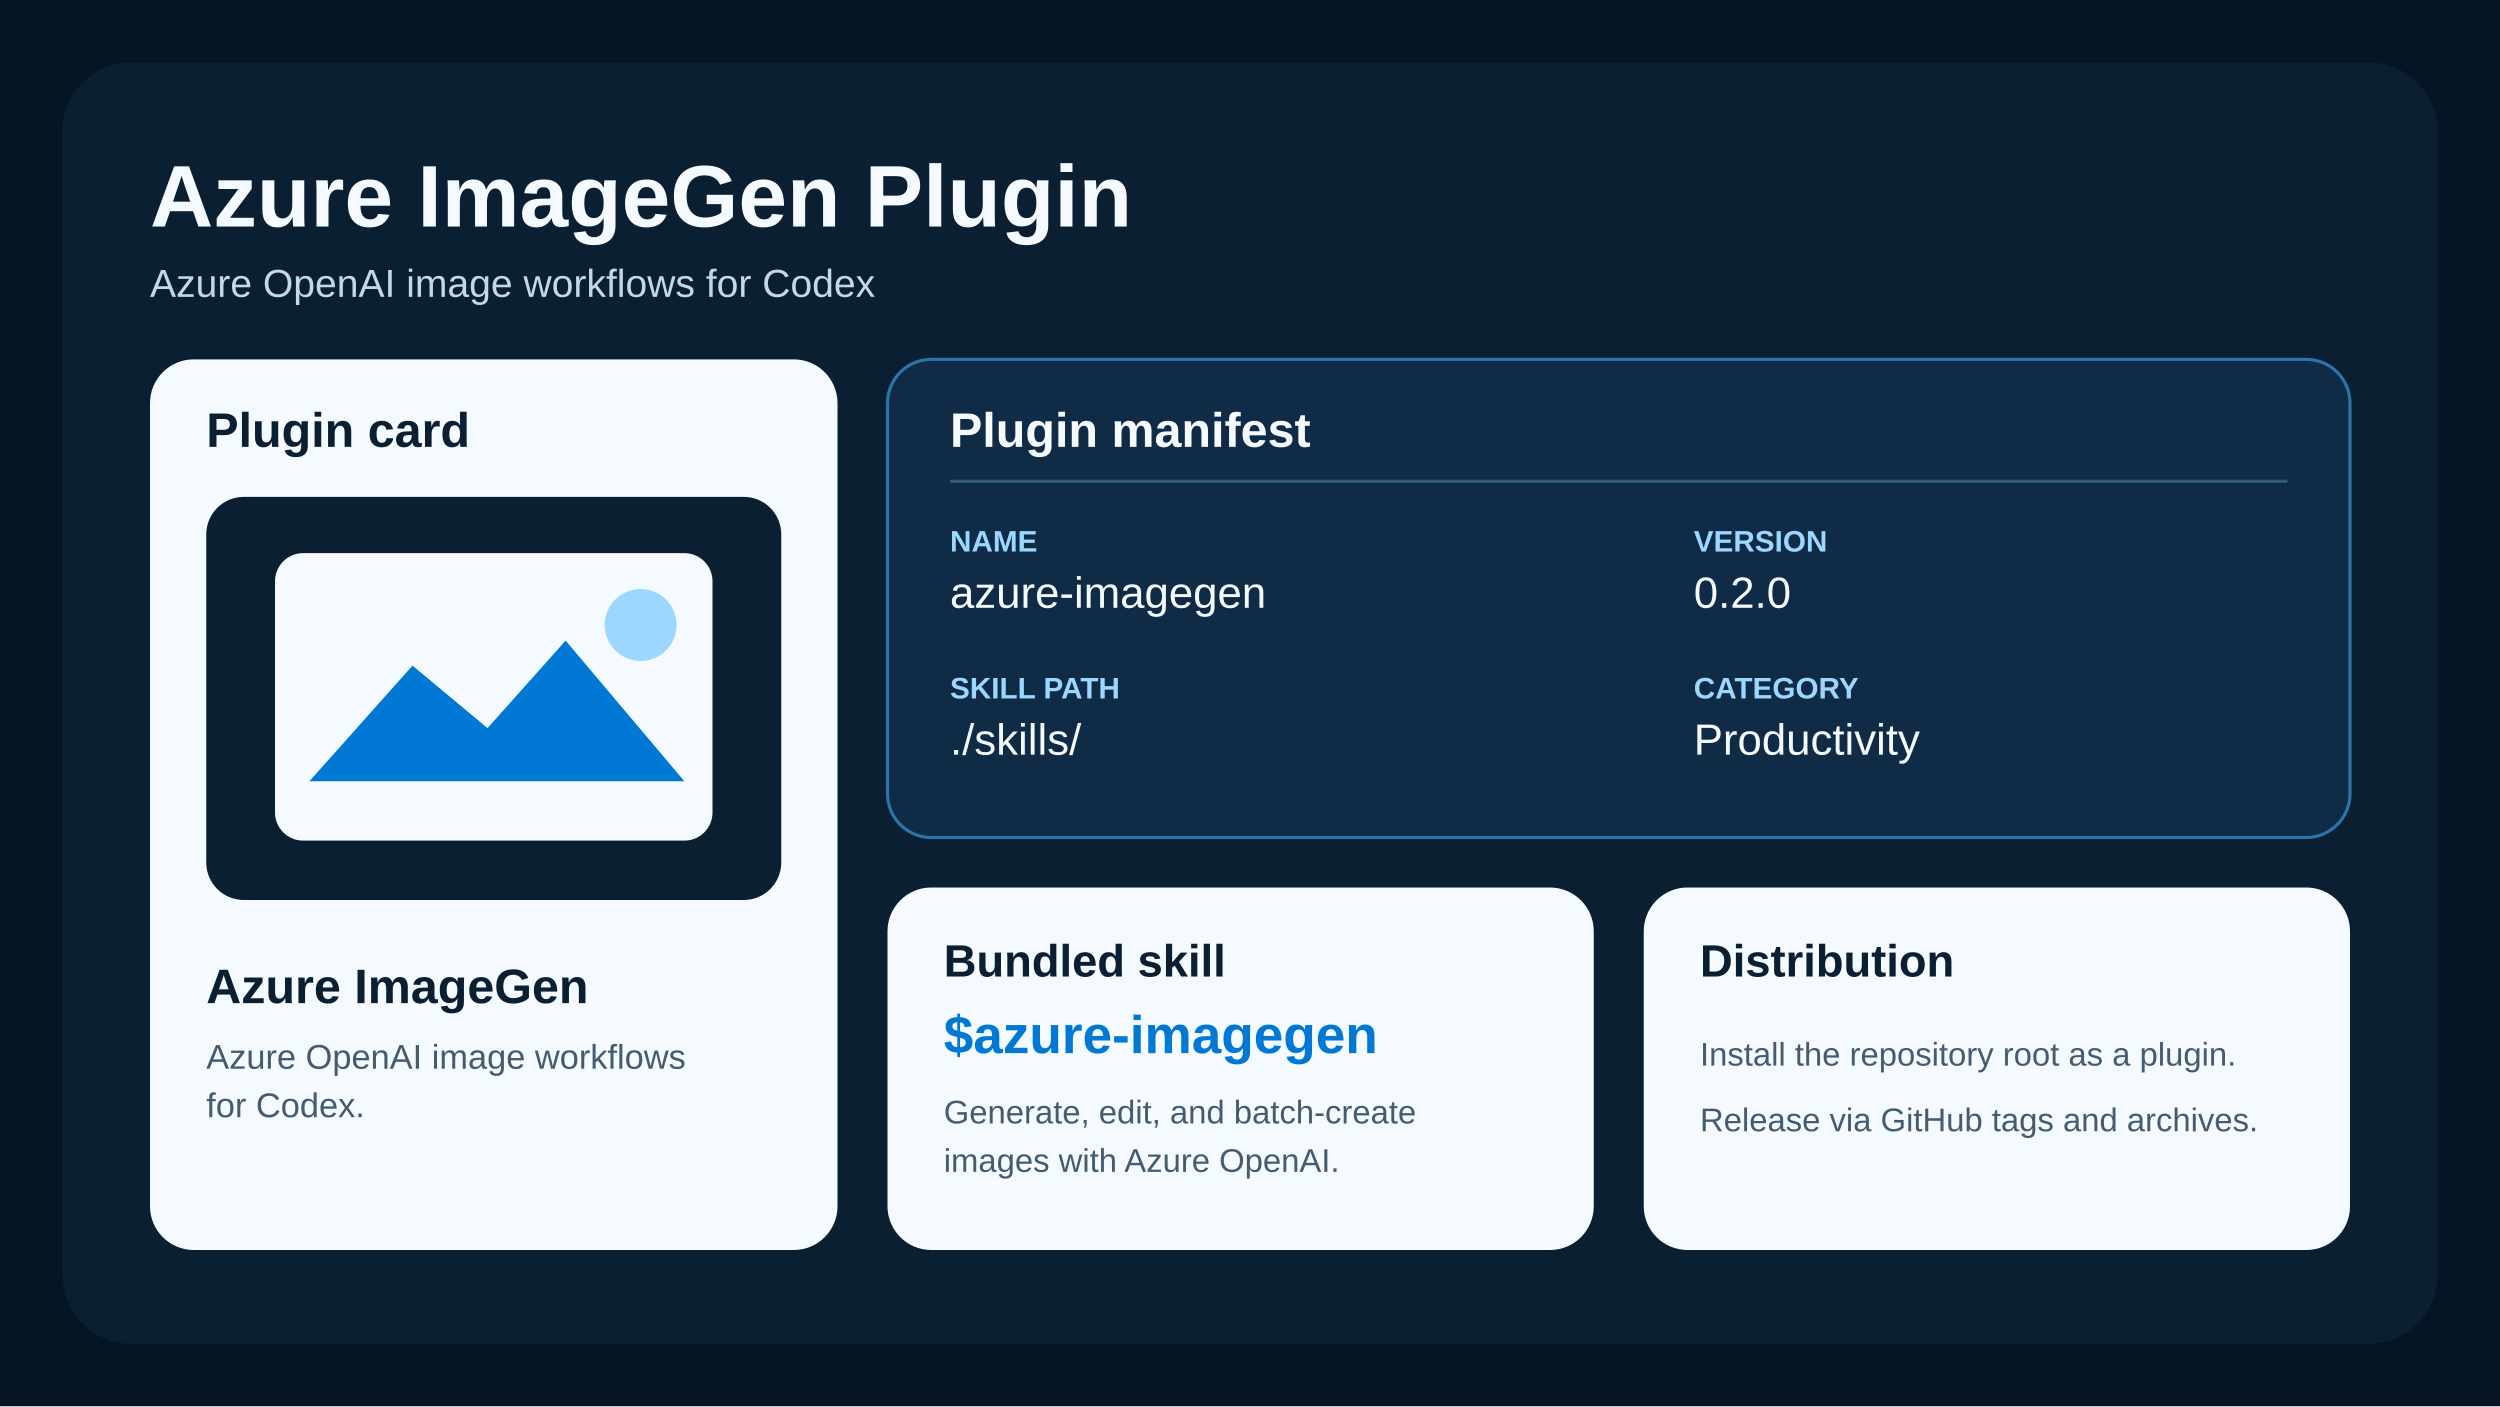
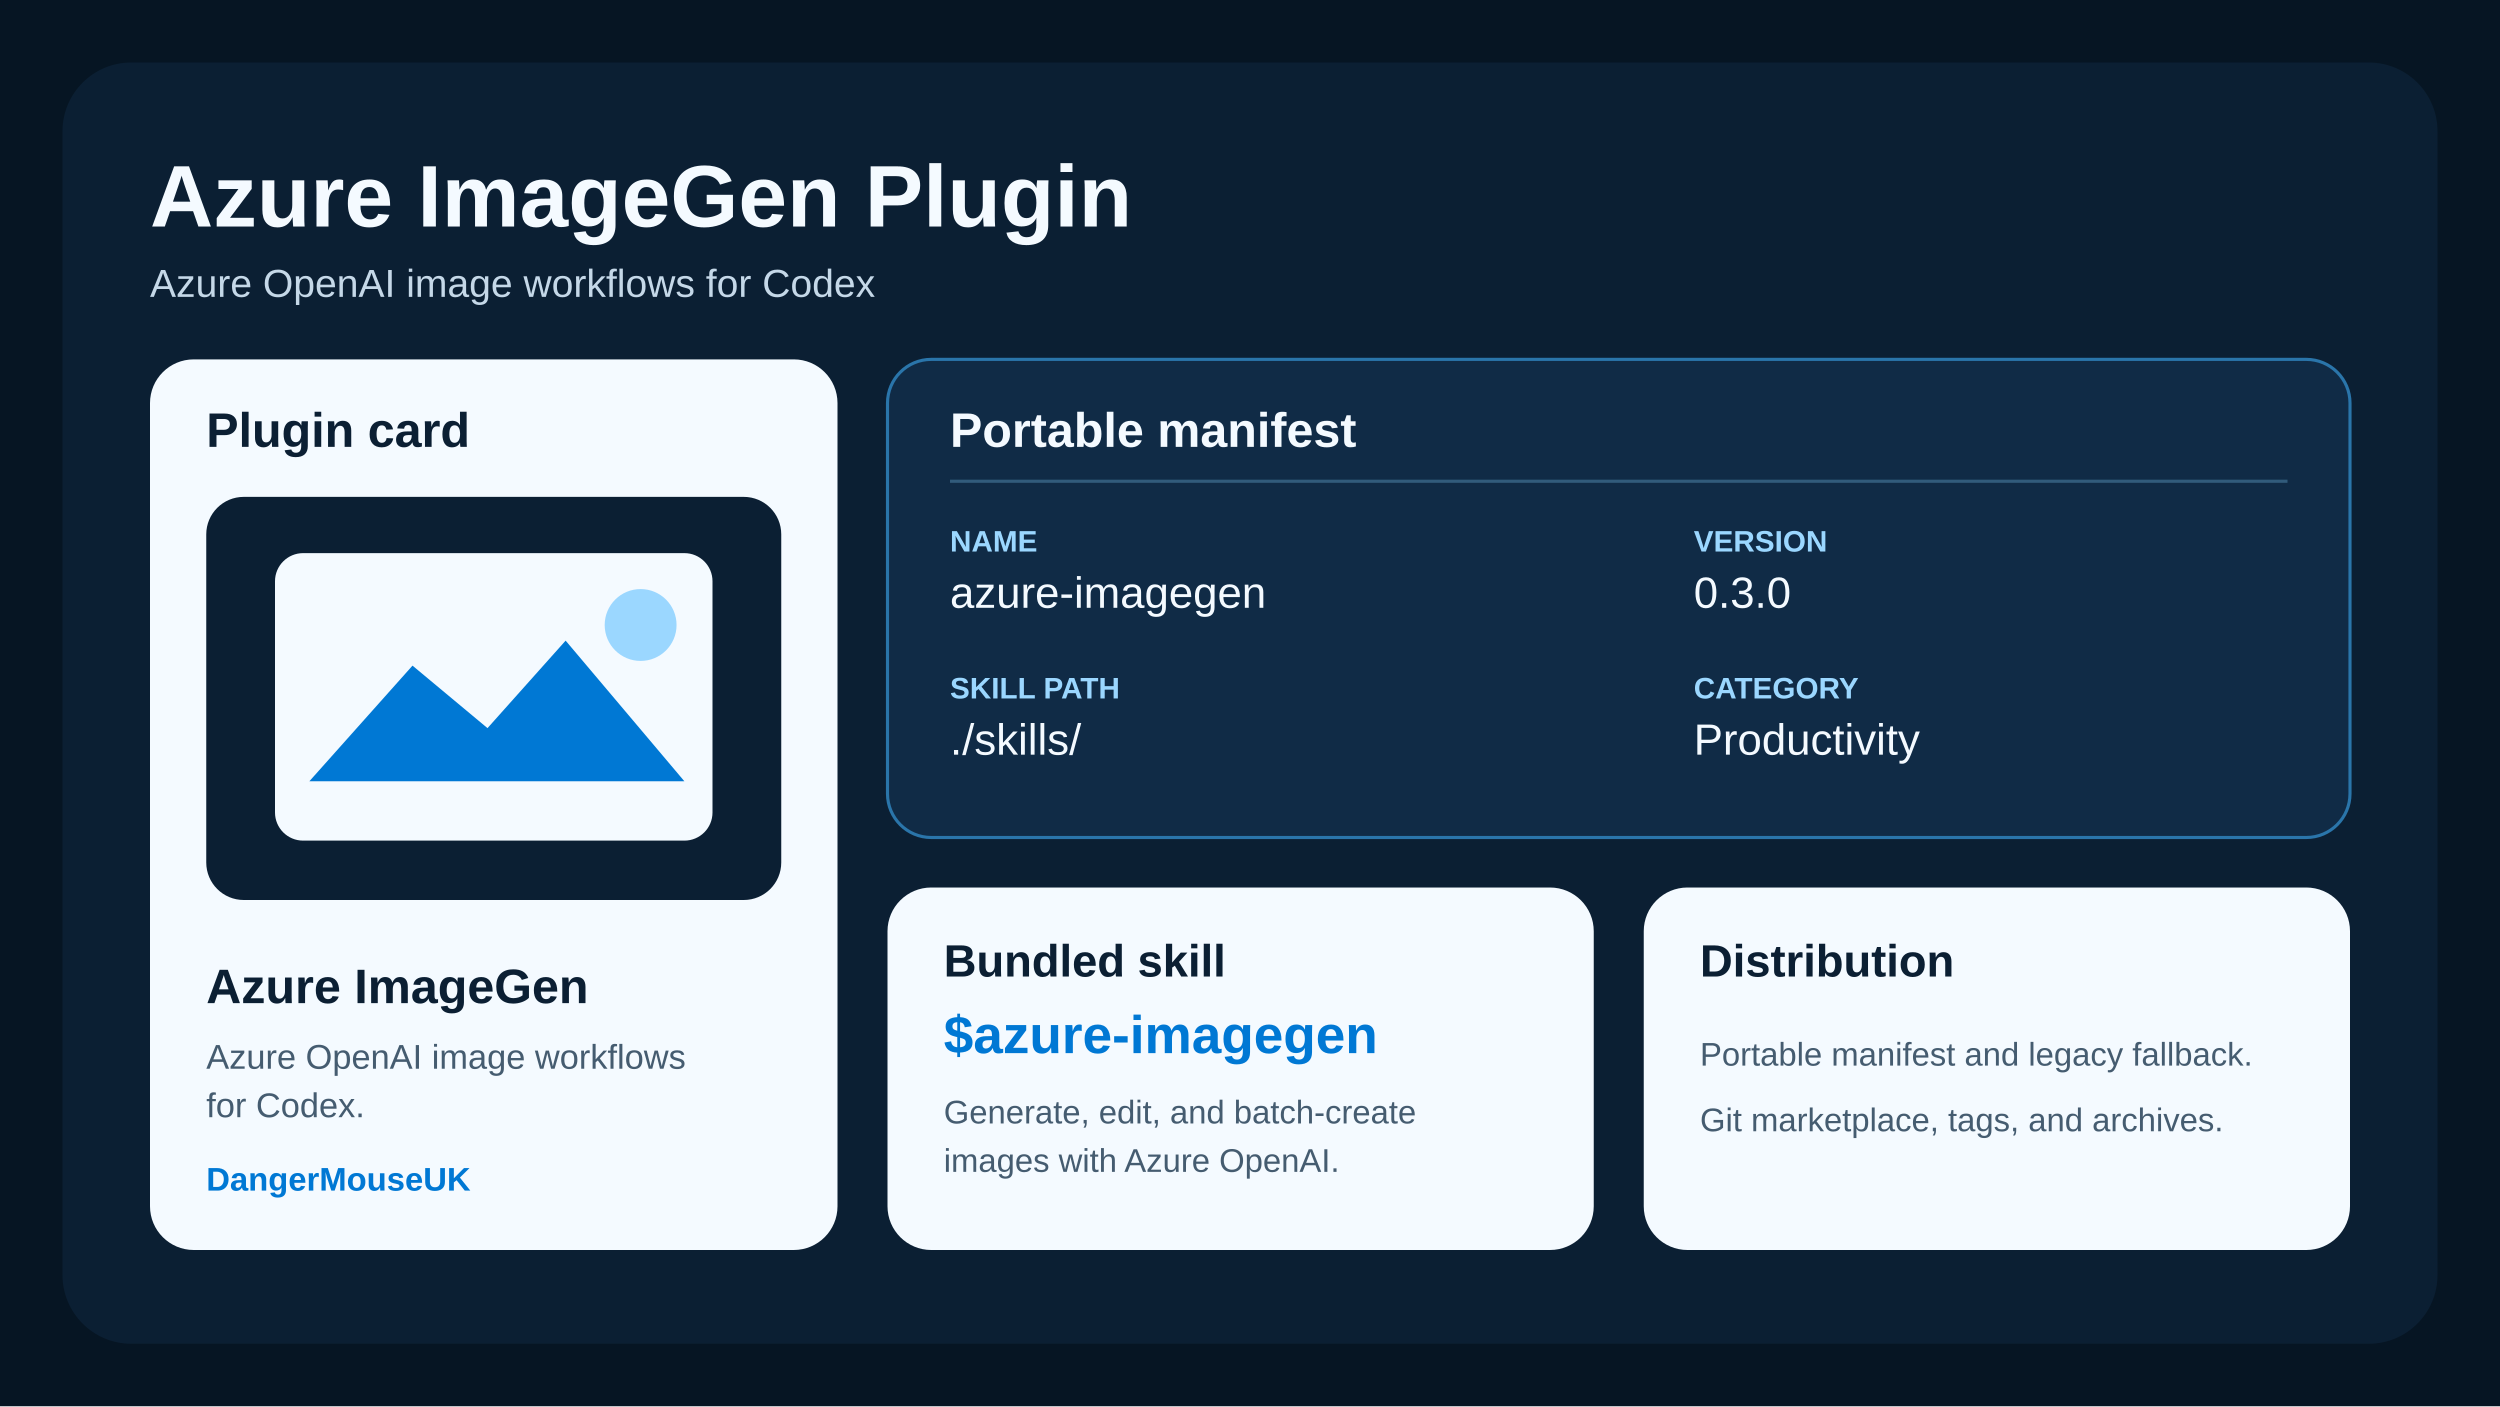
<svg xmlns="http://www.w3.org/2000/svg" width="1600" height="900" viewBox="0 0 1600 900" role="img" aria-labelledby="title desc">
  <rect width="1600" height="900" fill="#061523" />
  <rect x="40" y="40" width="1520" height="820" rx="44" fill="#0B1F33" />
  <g font-family="Arial, sans-serif">
    <text x="96" y="145" fill="#F4FAFF" font-size="56" font-weight="700">Azure ImageGen Plugin</text>
    <text x="96" y="190" fill="#C5D8E8" font-size="25">Azure OpenAI image workflows for Codex</text>
    <rect x="96" y="230" width="440" height="570" rx="28" fill="#F4FAFF" />
    <text x="132" y="286" fill="#0B1F33" font-size="31" font-weight="700">Plugin card</text>
    <rect x="132" y="318" width="368" height="258" rx="24" fill="#0B1F33" />
    <rect x="176" y="354" width="280" height="184" rx="18" fill="#F4FAFF" />
    <circle cx="410" cy="400" r="23" fill="#9BD7FF" />
    <path d="M198 500 264 426 312 466 362 410 438 500Z" fill="#0078D4" />
    <text x="132" y="642" fill="#0B1F33" font-size="31" font-weight="700">Azure ImageGen</text>
    <text x="132" y="684" fill="#455C70" font-size="22">Azure OpenAI image workflows</text>
    <text x="132" y="715" fill="#455C70" font-size="22">for Codex.</text>
+     <text x="132" y="762" fill="#0078D4" font-size="21" font-weight="700">DangerMouseUK</text>
    <rect x="568" y="230" width="936" height="306" rx="28" fill="#102B46" stroke="#2A75AA" stroke-width="2" />
-     <text x="608" y="286" fill="#F4FAFF" font-size="31" font-weight="700">Plugin manifest</text>
+     <text x="608" y="286" fill="#F4FAFF" font-size="31" font-weight="700">Portable manifest</text>
    <line x1="608" y1="308" x2="1464" y2="308" stroke="#315B7B" stroke-width="2" />
    <text x="608" y="353" fill="#9BD7FF" font-size="19" font-weight="700">NAME</text>
    <text x="608" y="389" fill="#F4FAFF" font-size="28">azure-imagegen</text>
    <text x="1084" y="353" fill="#9BD7FF" font-size="19" font-weight="700">VERSION</text>
-     <text x="1084" y="389" fill="#F4FAFF" font-size="28">0.2.0</text>
+     <text x="1084" y="389" fill="#F4FAFF" font-size="28">0.3.0</text>
    <text x="608" y="447" fill="#9BD7FF" font-size="19" font-weight="700">SKILL PATH</text>
    <text x="608" y="483" fill="#F4FAFF" font-size="28">./skills/</text>
    <text x="1084" y="447" fill="#9BD7FF" font-size="19" font-weight="700">CATEGORY</text>
    <text x="1084" y="483" fill="#F4FAFF" font-size="28">Productivity</text>
    <rect x="568" y="568" width="452" height="232" rx="28" fill="#F4FAFF" />
    <text x="604" y="625" fill="#0B1F33" font-size="29" font-weight="700">Bundled skill</text>
    <text x="604" y="674" fill="#0078D4" font-size="34" font-weight="700">$azure-imagegen</text>
    <text x="604" y="719" fill="#455C70" font-size="21">Generate, edit, and batch-create</text>
    <text x="604" y="750" fill="#455C70" font-size="21">images with Azure OpenAI.</text>
    <rect x="1052" y="568" width="452" height="232" rx="28" fill="#F4FAFF" />
    <text x="1088" y="625" fill="#0B1F33" font-size="29" font-weight="700">Distribution</text>
-     <text x="1088" y="682" fill="#455C70" font-size="21">Install the repository root as a plugin.</text>
-     <text x="1088" y="724" fill="#455C70" font-size="21">Release via GitHub tags and archives.</text>
+     <text x="1088" y="682" fill="#455C70" font-size="21">Portable manifest and legacy fallback.</text>
+     <text x="1088" y="724" fill="#455C70" font-size="21">Git marketplace, tags, and archives.</text>
  </g>
</svg>
